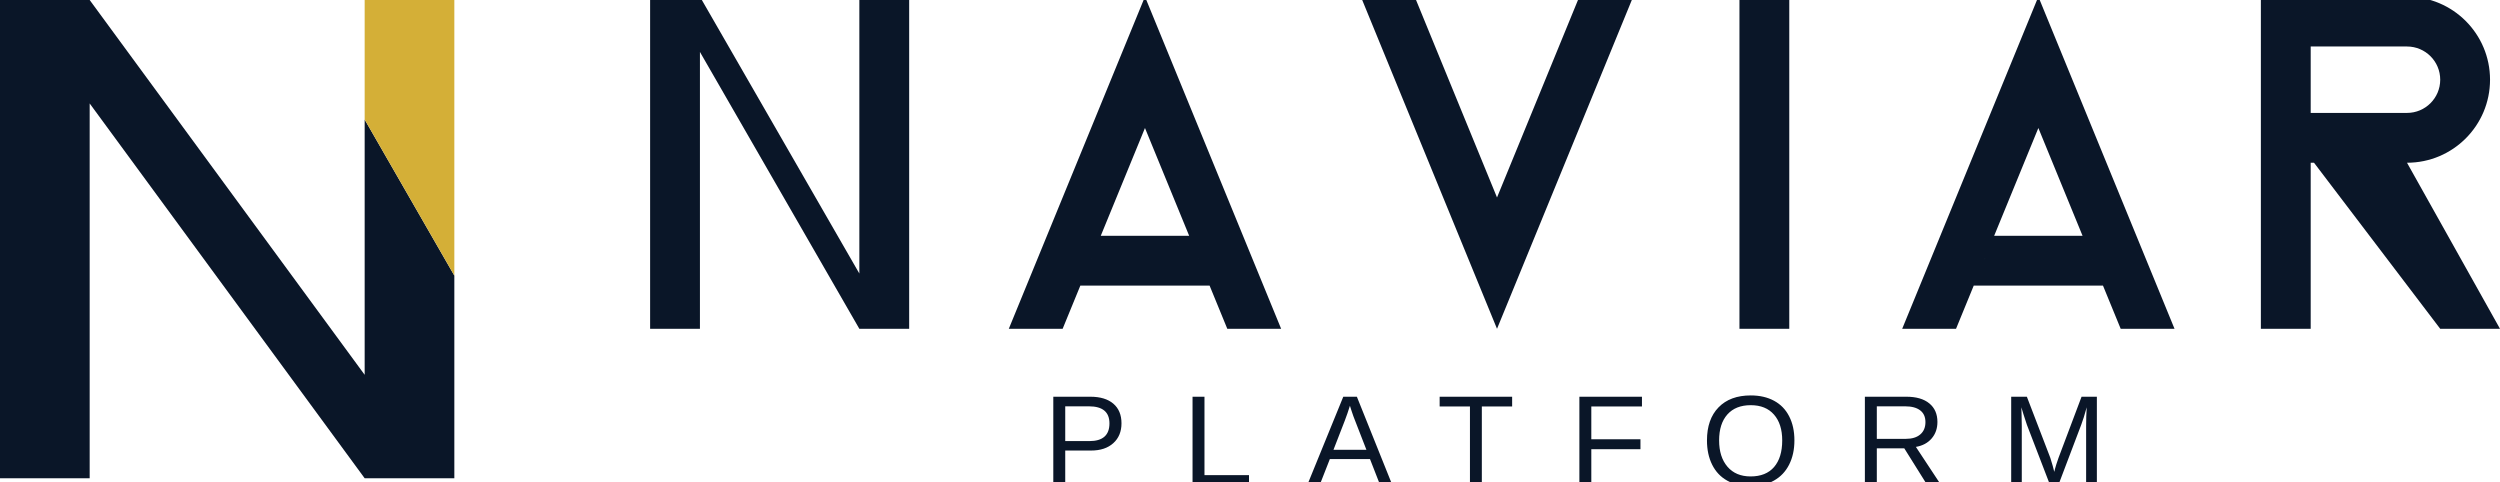
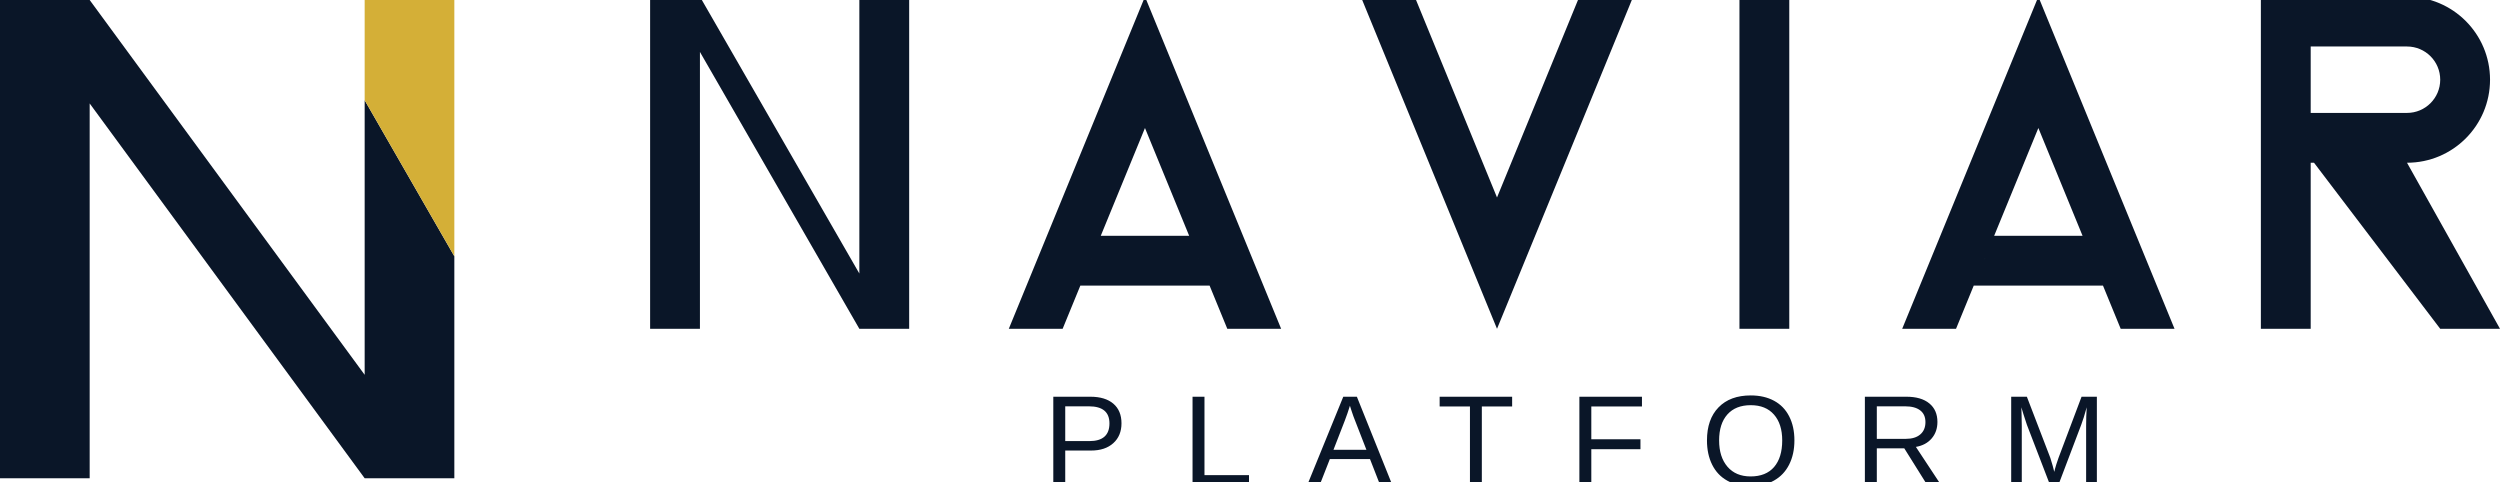
<svg xmlns="http://www.w3.org/2000/svg" viewBox="0 0 752.75 145.0" width="752.75" height="145.0" role="img" aria-label="NAVIAR PLATFORM">
  <g transform="translate(0 0) scale(0.18)">
-     <path d="M0 0 H150.0 L610.0 626.97 V200.0 L760.0 461.0 V800.0 H610.0 L150.0 173.03 V800.0 H0 Z" fill="#0A1628" />
-     <path d="M610.0 0 H760.0 V461.0 L610.0 200.0 Z" fill="#D4AF37" />
+     <path d="M0 0 H150.0 L610.0 626.97 V167.7 L760.0 428.7 V800.0 H610.0 L150.0 173.03 V800.0 H0 Z" fill="#0A1628" />
+     <path d="M610.0 0 H760.0 V428.7 L610.0 167.7 Z" fill="#D4AF37" />
  </g>
  <path d="M0 0 H15.0 L63.0 83.36 V0 H78.0 V100.0 H63.0 L15.0 16.64 V100.0 H0 Z" transform="translate(195.75 -1.0)" fill="#0A1628" fill-rule="evenodd" />
  <path d="M41.0 0.0 L82.0 100.0 L65.79 100.0 L41.0 39.54 L16.21 100.0 L0 100.0 Z M27.69 72.0 H54.31 L60.46 87.0 H21.54 Z" transform="translate(303.75 -1.0)" fill="#0A1628" fill-rule="evenodd" />
  <path d="M41.0 100.0 L82.0 0.0 L65.79 0.0 L41.0 60.46 L16.21 0.0 L0 0.0 Z" transform="translate(409.75 -1.0)" fill="#0A1628" fill-rule="evenodd" />
  <path d="M0 0 H15.0 V100.0 H0 Z" transform="translate(523.75 -1.0)" fill="#0A1628" fill-rule="evenodd" />
  <path d="M41.0 0.0 L82.0 100.0 L65.79 100.0 L41.0 39.54 L16.21 100.0 L0 100.0 Z M27.69 72.0 H54.31 L60.46 87.0 H21.54 Z" transform="translate(572.75 -1.0)" fill="#0A1628" fill-rule="evenodd" />
  <path d="M0 0 H44.0 A25.0 25.0 0 0 1 44.0 50.0 L72.0 100.0 H54.0 L16.0 50.0 H15.0 V100.0 H0 Z M15.0 15.0 H44.0 A10.0 10.0 0 0 1 44.0 35.0 H15.0 Z" transform="translate(680.75 -1.0)" fill="#0A1628" fill-rule="evenodd" />
  <text x="474.25" y="146.0" font-family="'Poppins','Century Gothic','Futura','Helvetica Neue',Arial,sans-serif" font-size="38.57" font-weight="500" letter-spacing="16.2" fill="#0A1628" text-anchor="middle" textLength="320.91" lengthAdjust="spacing">PLATFORM</text>
</svg>
